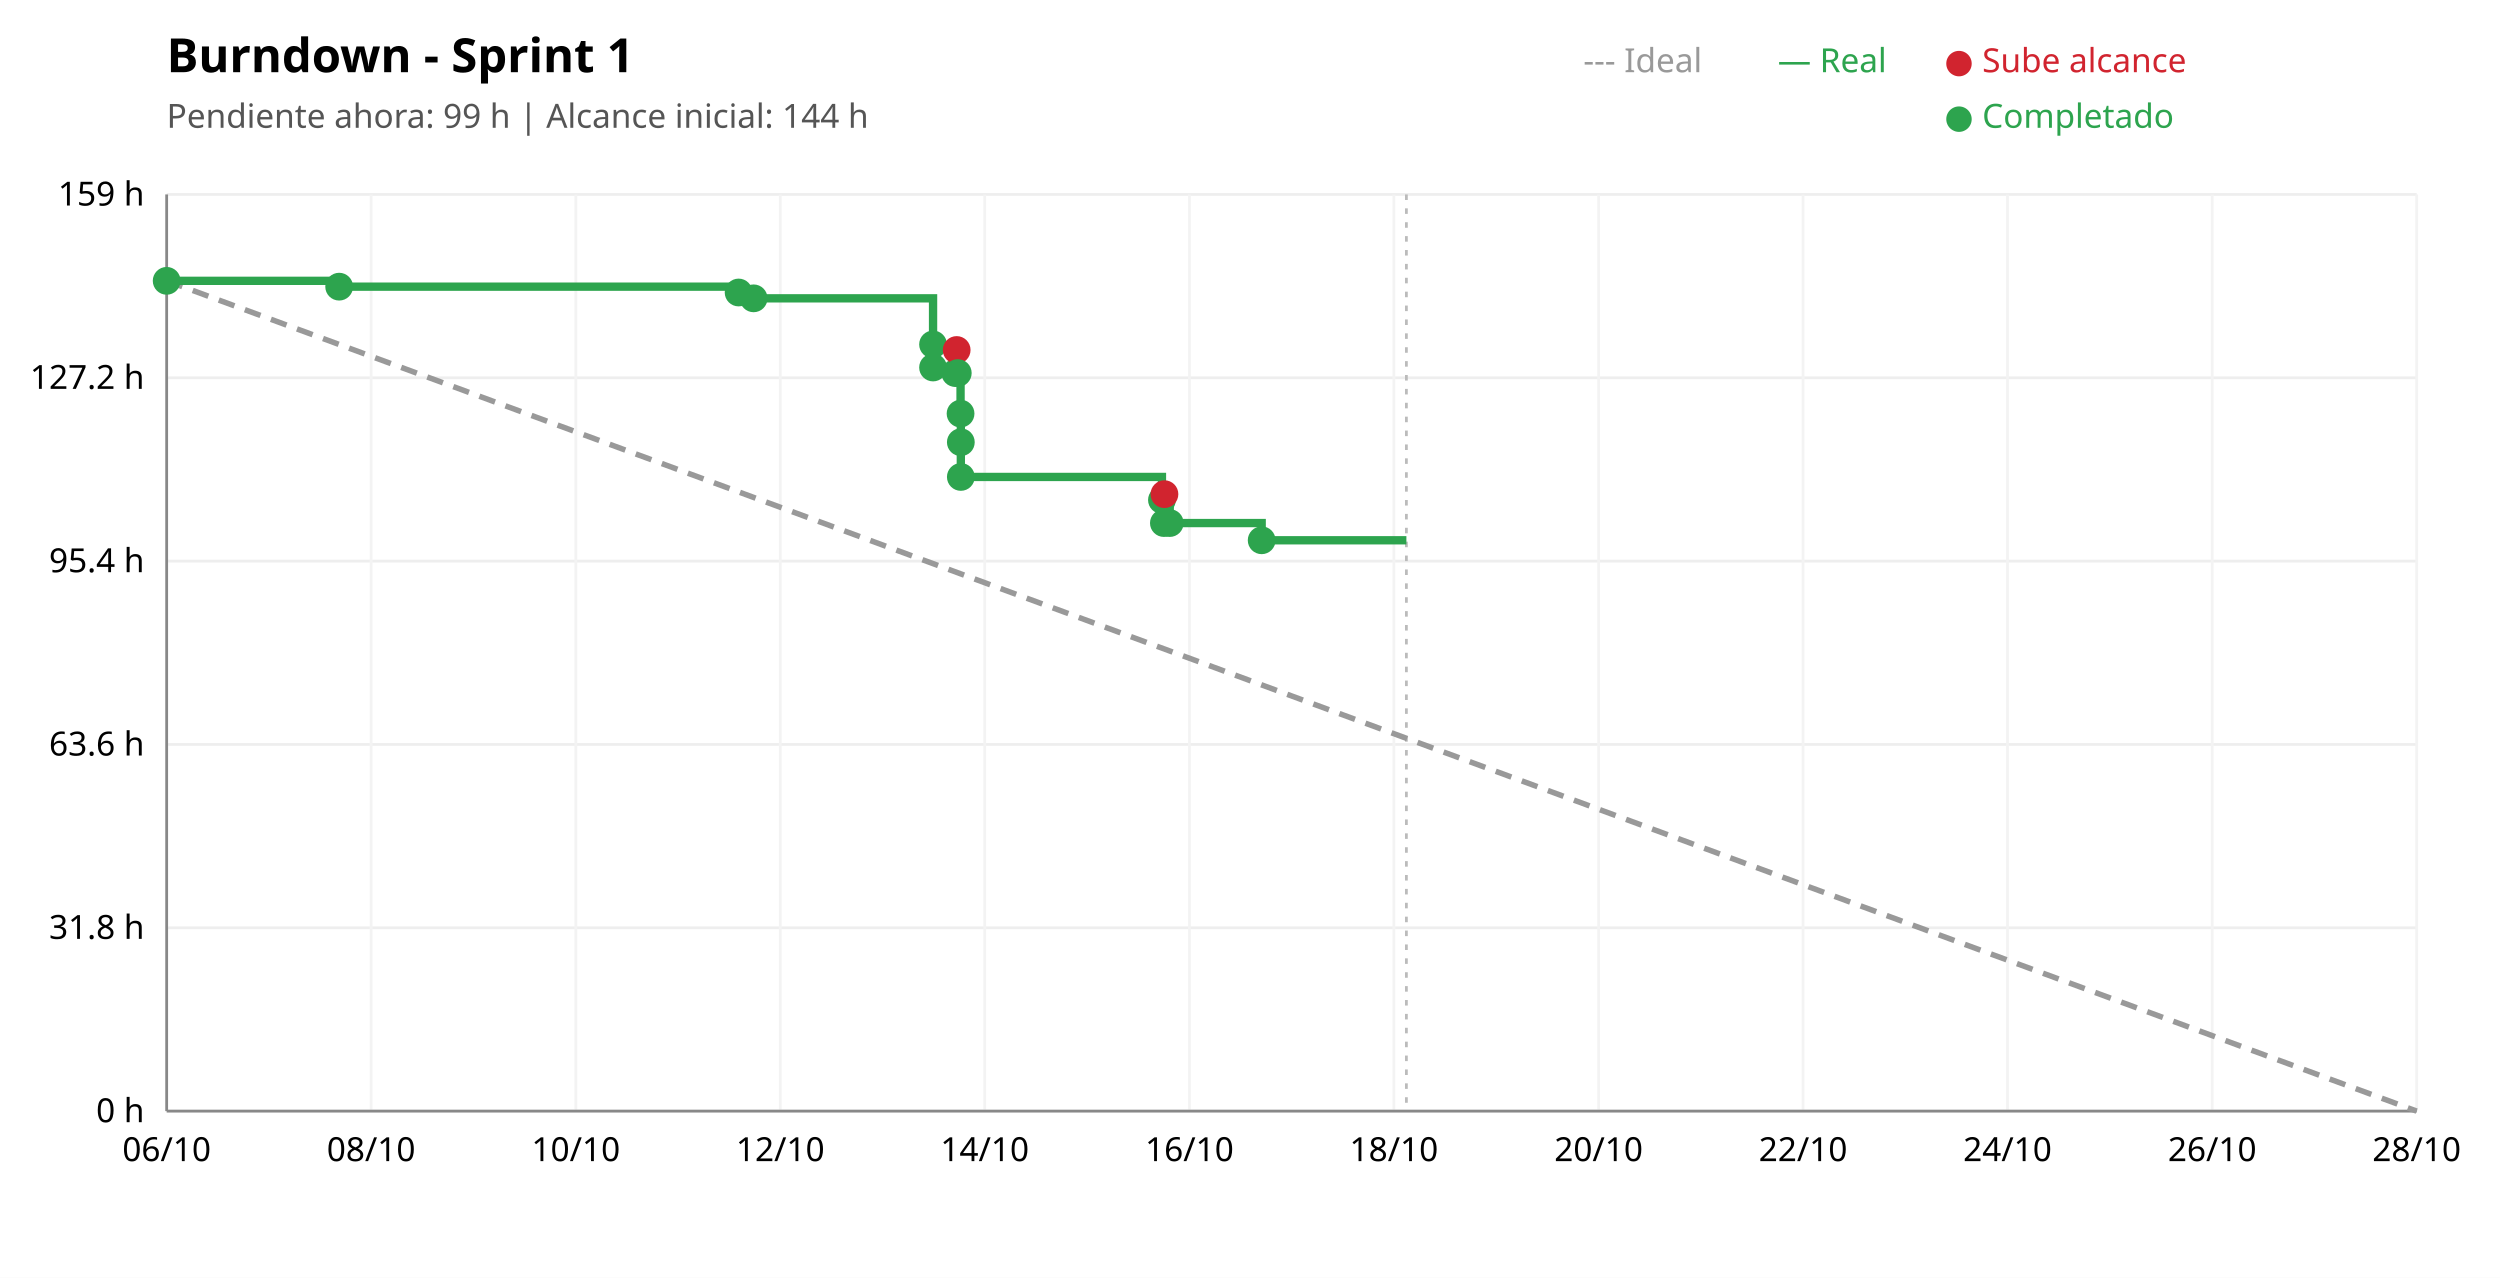
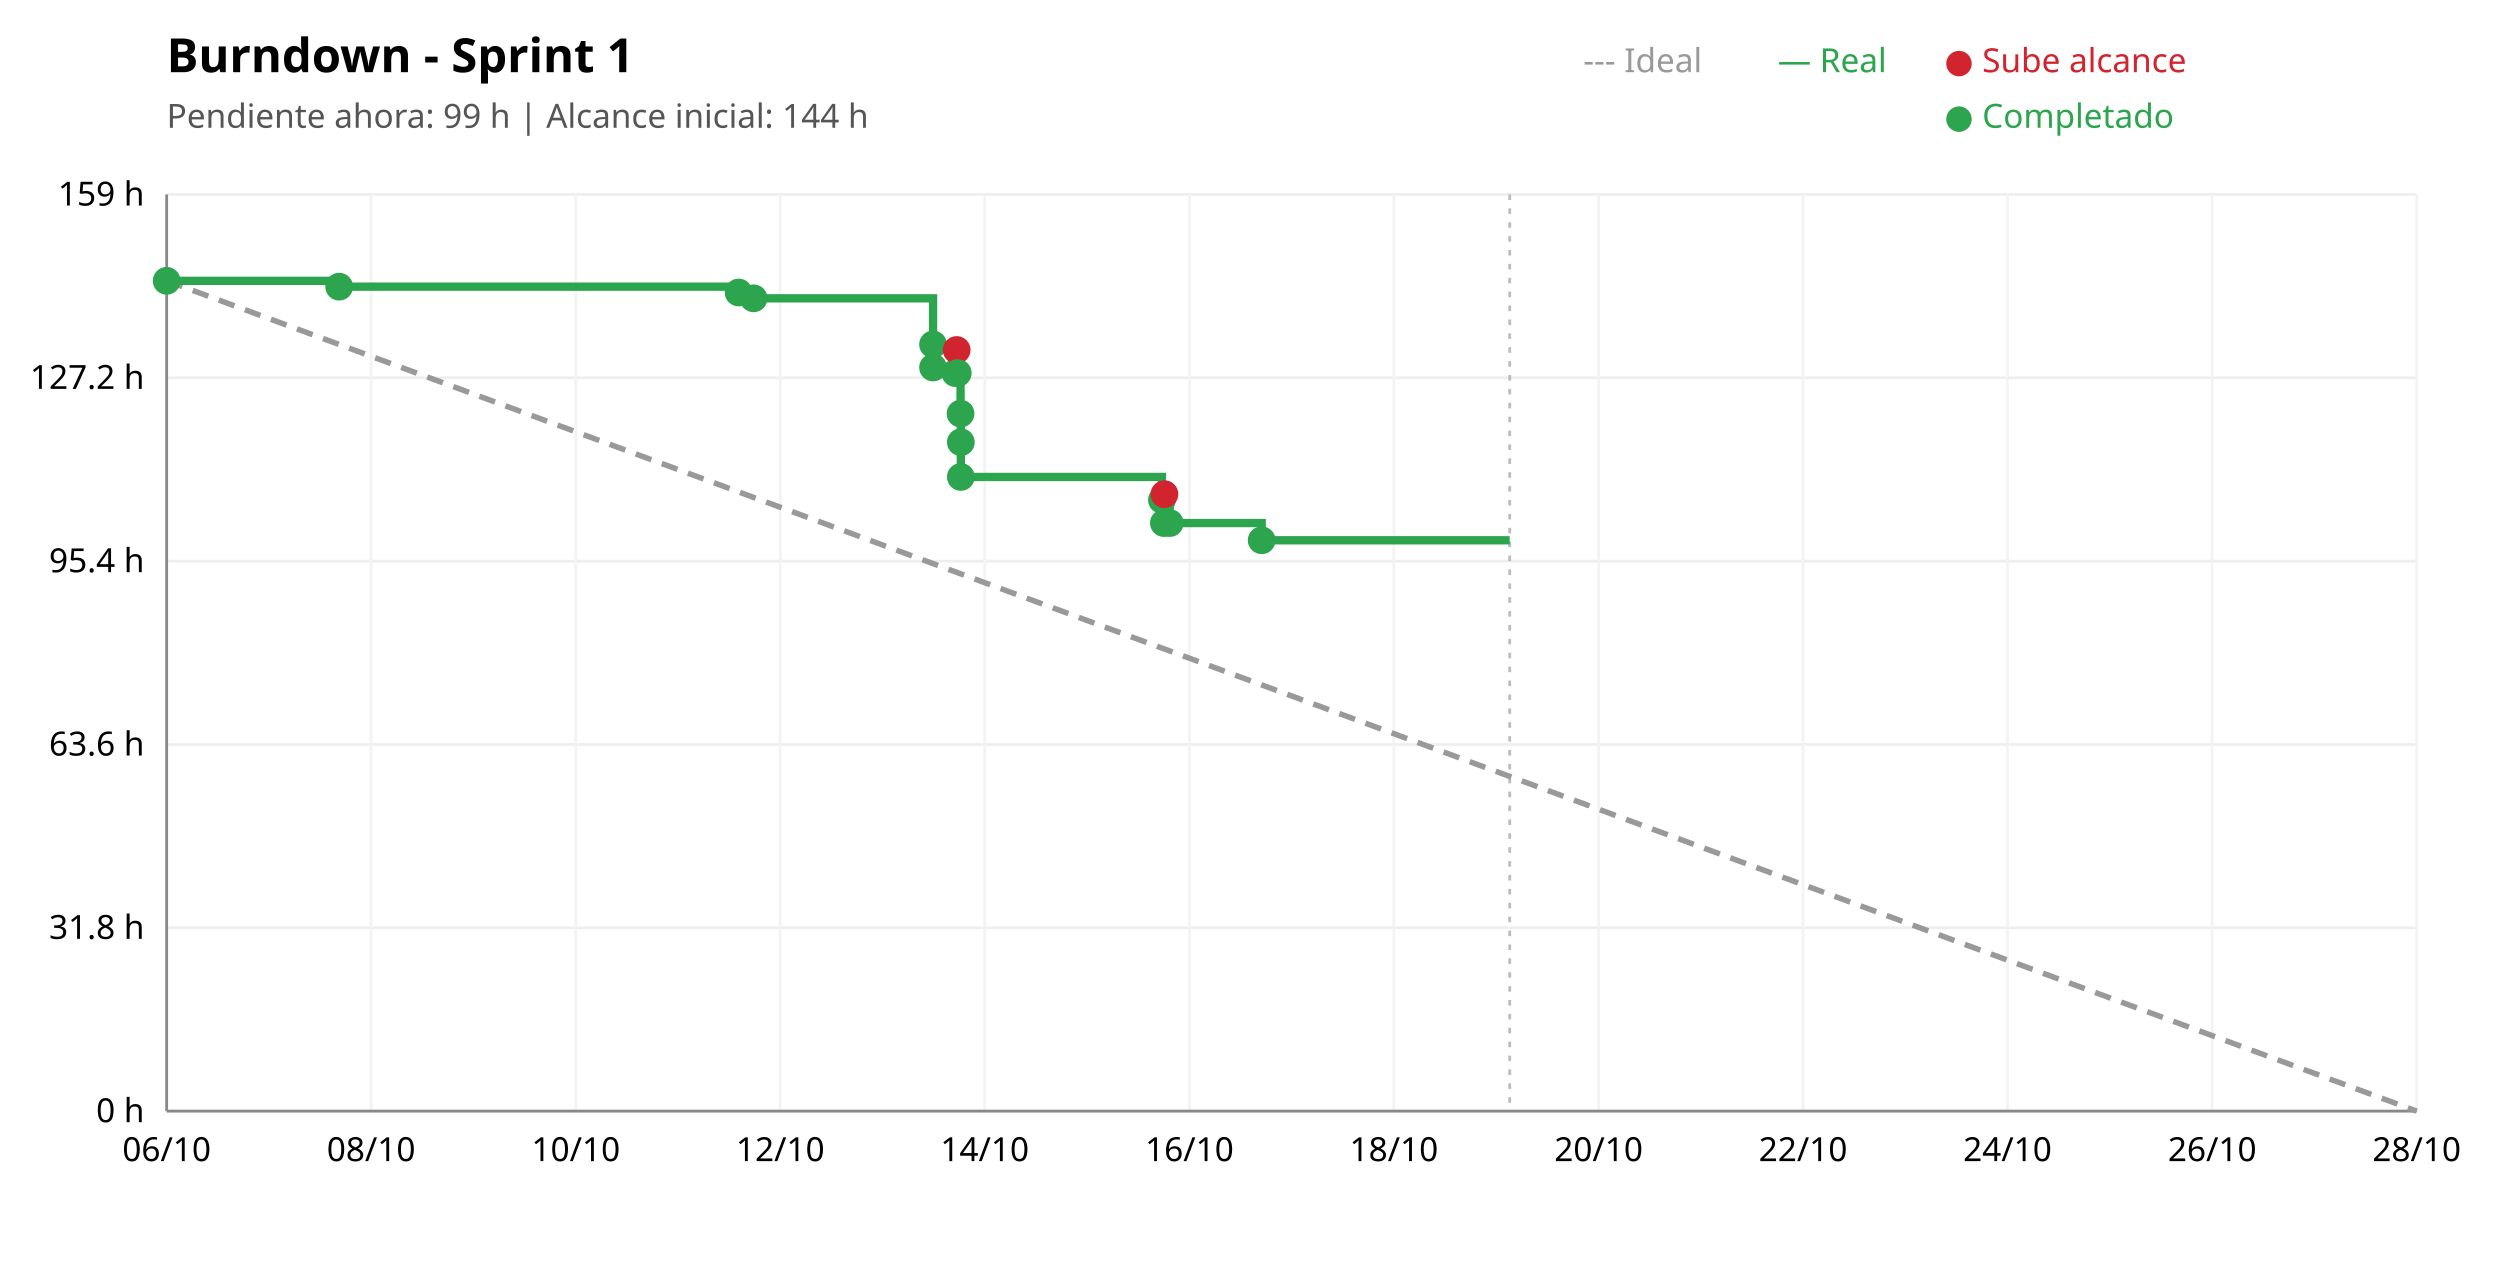
<svg xmlns="http://www.w3.org/2000/svg" width="900" height="460" font-family="sans-serif" font-size="12">
  <rect width="100%" height="100%" fill="white" />
  <text x="60" y="26" font-size="17" font-weight="bold">Burndown - Sprint 1</text>
  <text x="60" y="46" fill="#555">Pendiente ahora: 99 h  |  Alcance inicial: 144 h</text>
  <line x1="60" y1="400.0" x2="870" y2="400.0" stroke="#eee" />
  <text x="52" y="404.0" text-anchor="end">0 h</text>
  <line x1="60" y1="334.0" x2="870" y2="334.0" stroke="#eee" />
  <text x="52" y="338.0" text-anchor="end">31.8 h</text>
  <line x1="60" y1="268.0" x2="870" y2="268.0" stroke="#eee" />
  <text x="52" y="272.0" text-anchor="end">63.6 h</text>
  <line x1="60" y1="202.0" x2="870" y2="202.0" stroke="#eee" />
  <text x="52" y="206.0" text-anchor="end">95.4 h</text>
  <line x1="60" y1="136.0" x2="870" y2="136.0" stroke="#eee" />
  <text x="52" y="140.0" text-anchor="end">127.2 h</text>
  <line x1="60" y1="70.0" x2="870" y2="70.0" stroke="#eee" />
  <text x="52" y="74.0" text-anchor="end">159 h</text>
  <line x1="60.0" y1="70" x2="60.0" y2="400" stroke="#f3f3f3" />
  <text x="60.0" y="418" text-anchor="middle">06/10</text>
  <line x1="133.6" y1="70" x2="133.6" y2="400" stroke="#f3f3f3" />
  <text x="133.6" y="418" text-anchor="middle">08/10</text>
  <line x1="207.3" y1="70" x2="207.3" y2="400" stroke="#f3f3f3" />
  <text x="207.3" y="418" text-anchor="middle">10/10</text>
  <line x1="280.9" y1="70" x2="280.9" y2="400" stroke="#f3f3f3" />
  <text x="280.9" y="418" text-anchor="middle">12/10</text>
  <line x1="354.5" y1="70" x2="354.5" y2="400" stroke="#f3f3f3" />
  <text x="354.5" y="418" text-anchor="middle">14/10</text>
  <line x1="428.2" y1="70" x2="428.2" y2="400" stroke="#f3f3f3" />
  <text x="428.2" y="418" text-anchor="middle">16/10</text>
  <line x1="501.8" y1="70" x2="501.8" y2="400" stroke="#f3f3f3" />
  <text x="501.8" y="418" text-anchor="middle">18/10</text>
  <line x1="575.5" y1="70" x2="575.5" y2="400" stroke="#f3f3f3" />
  <text x="575.5" y="418" text-anchor="middle">20/10</text>
  <line x1="649.1" y1="70" x2="649.1" y2="400" stroke="#f3f3f3" />
  <text x="649.1" y="418" text-anchor="middle">22/10</text>
  <line x1="722.7" y1="70" x2="722.7" y2="400" stroke="#f3f3f3" />
  <text x="722.7" y="418" text-anchor="middle">24/10</text>
  <line x1="796.4" y1="70" x2="796.4" y2="400" stroke="#f3f3f3" />
  <text x="796.4" y="418" text-anchor="middle">26/10</text>
  <line x1="870.0" y1="70" x2="870.0" y2="400" stroke="#f3f3f3" />
  <text x="870.0" y="418" text-anchor="middle">28/10</text>
  <line x1="60" y1="400" x2="870" y2="400" stroke="#888" />
  <line x1="60" y1="70" x2="60" y2="400" stroke="#888" />
-   <line x1="506.3" y1="70" x2="506.3" y2="400" stroke="#bbb" stroke-dasharray="2 3" />
+   <line x1="543.5" y1="70" x2="543.5" y2="400" stroke="#bbb" stroke-dasharray="2 3" />
  <polyline points="60.0,101.1 870.0,400.0" fill="none" stroke="#999" stroke-dasharray="6 4" stroke-width="2" />
-   <polyline points="60.0,101.1 122.1,101.1 122.1,103.2 265.9,103.2 265.9,105.3 271.3,105.3 271.3,107.4 335.9,107.4 335.9,124.0 335.9,124.0 335.9,132.3 343.9,132.3 343.9,134.3 344.4,134.3 344.4,126.0 344.8,126.0 344.8,134.3 345.8,134.3 345.8,148.9 345.9,148.9 345.9,159.2 345.9,159.2 345.9,171.7 418.3,171.7 418.3,180.0 419.0,180.0 419.0,188.3 419.2,188.3 419.2,177.9 421.1,177.9 421.1,188.3 454.2,188.3 454.2,194.5 506.3,194.5" fill="none" stroke="#2da44e" stroke-width="3" />
+   <polyline points="60.0,101.1 122.1,101.1 122.1,103.2 265.9,103.2 265.9,105.3 271.3,105.3 271.3,107.4 335.9,107.4 335.9,124.0 335.9,124.0 335.9,132.3 343.9,132.3 343.9,134.3 344.4,134.3 344.4,126.0 344.8,126.0 344.8,134.3 345.8,134.3 345.8,148.9 345.9,148.9 345.9,159.2 345.9,159.2 345.9,171.7 418.3,171.7 418.3,180.0 419.0,180.0 419.0,188.3 419.2,188.3 419.2,177.9 421.1,177.9 421.1,188.3 454.2,188.3 454.2,194.5 543.5,194.5" fill="none" stroke="#2da44e" stroke-width="3" />
  <circle cx="122.1" cy="103.2" r="5" fill="#2da44e" />
  <circle cx="265.9" cy="105.3" r="5" fill="#2da44e" />
  <circle cx="271.3" cy="107.4" r="5" fill="#2da44e" />
  <circle cx="335.9" cy="124.0" r="5" fill="#2da44e" />
  <circle cx="335.9" cy="132.3" r="5" fill="#2da44e" />
  <circle cx="343.9" cy="134.3" r="5" fill="#2da44e" />
  <circle cx="344.4" cy="126.0" r="5" fill="#d1242f" />
  <circle cx="344.8" cy="134.3" r="5" fill="#2da44e" />
  <circle cx="345.8" cy="148.9" r="5" fill="#2da44e" />
  <circle cx="345.9" cy="159.2" r="5" fill="#2da44e" />
  <circle cx="345.9" cy="171.7" r="5" fill="#2da44e" />
  <circle cx="418.3" cy="180.0" r="5" fill="#2da44e" />
  <circle cx="419.0" cy="188.3" r="5" fill="#2da44e" />
  <circle cx="419.2" cy="177.9" r="5" fill="#d1242f" />
  <circle cx="421.1" cy="188.3" r="5" fill="#2da44e" />
  <circle cx="454.2" cy="194.5" r="5" fill="#2da44e" />
  <circle cx="60.0" cy="101.1" r="5" fill="#2da44e" />
  <text x="570" y="26" fill="#999">--- Ideal</text>
  <text x="640" y="26" fill="#2da44e">— Real</text>
  <text x="700" y="26" fill="#d1242f">● Sube alcance</text>
  <text x="700" y="46" fill="#2da44e">● Completado</text>
</svg>
